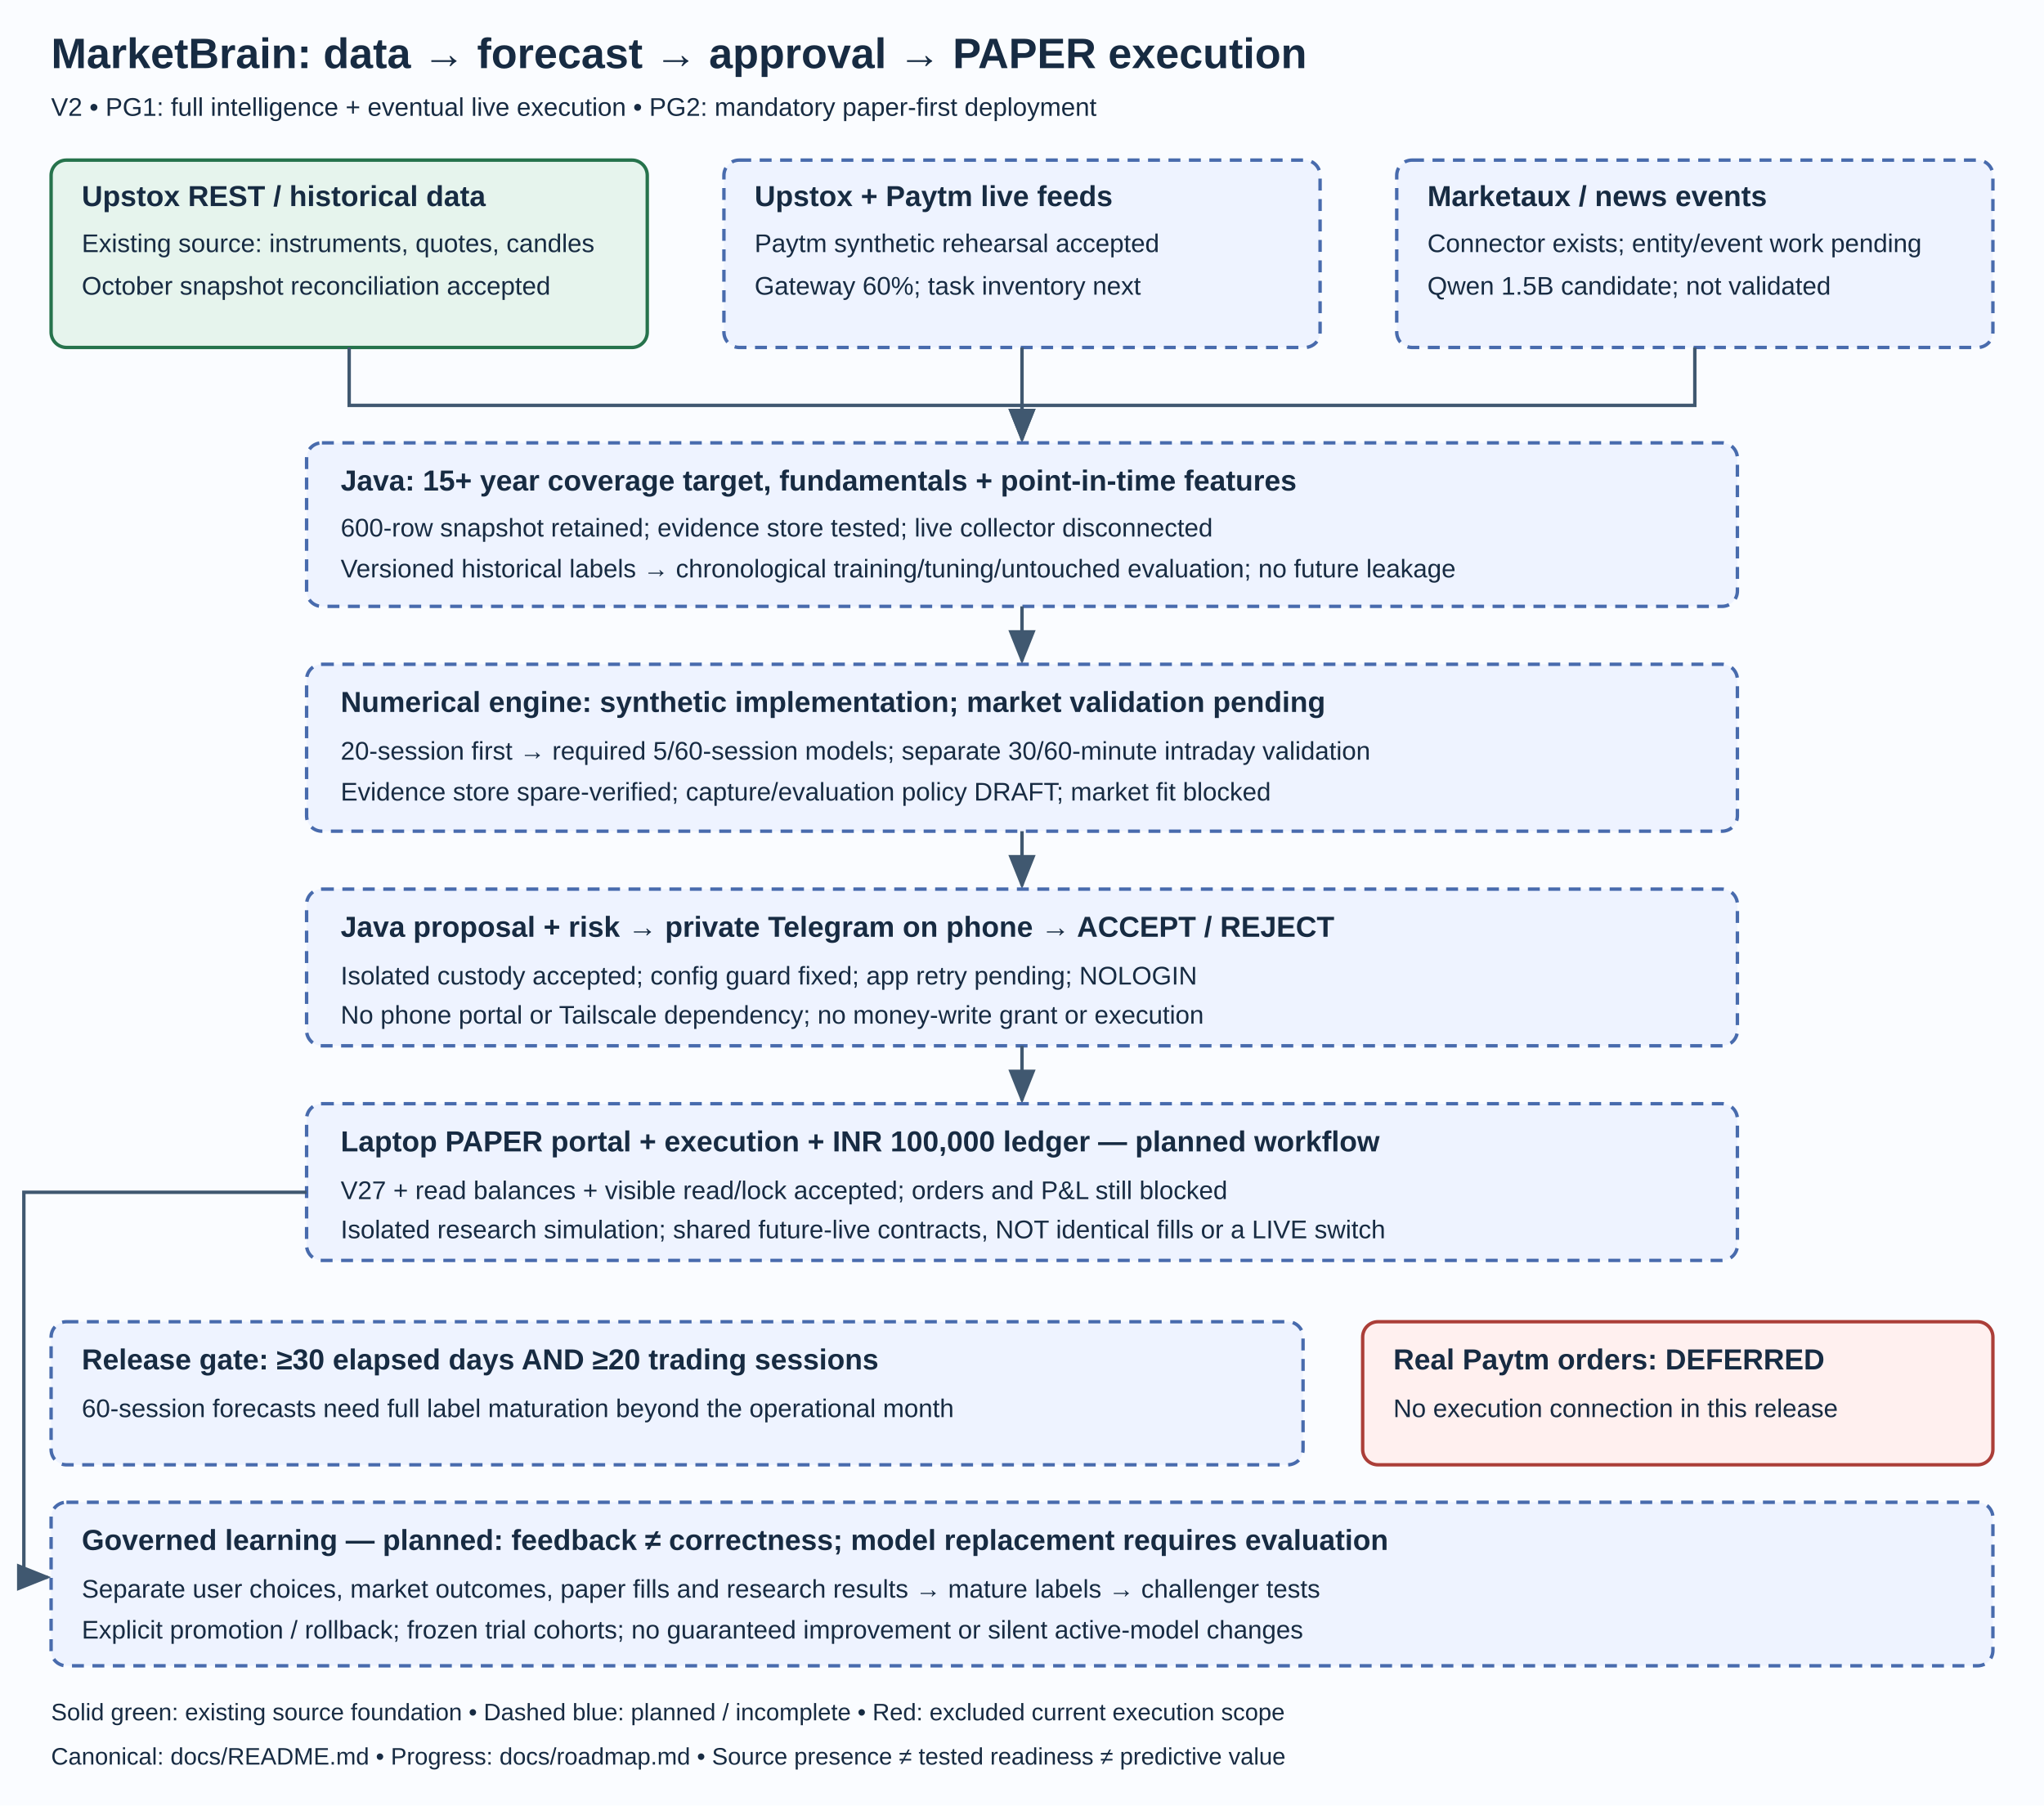
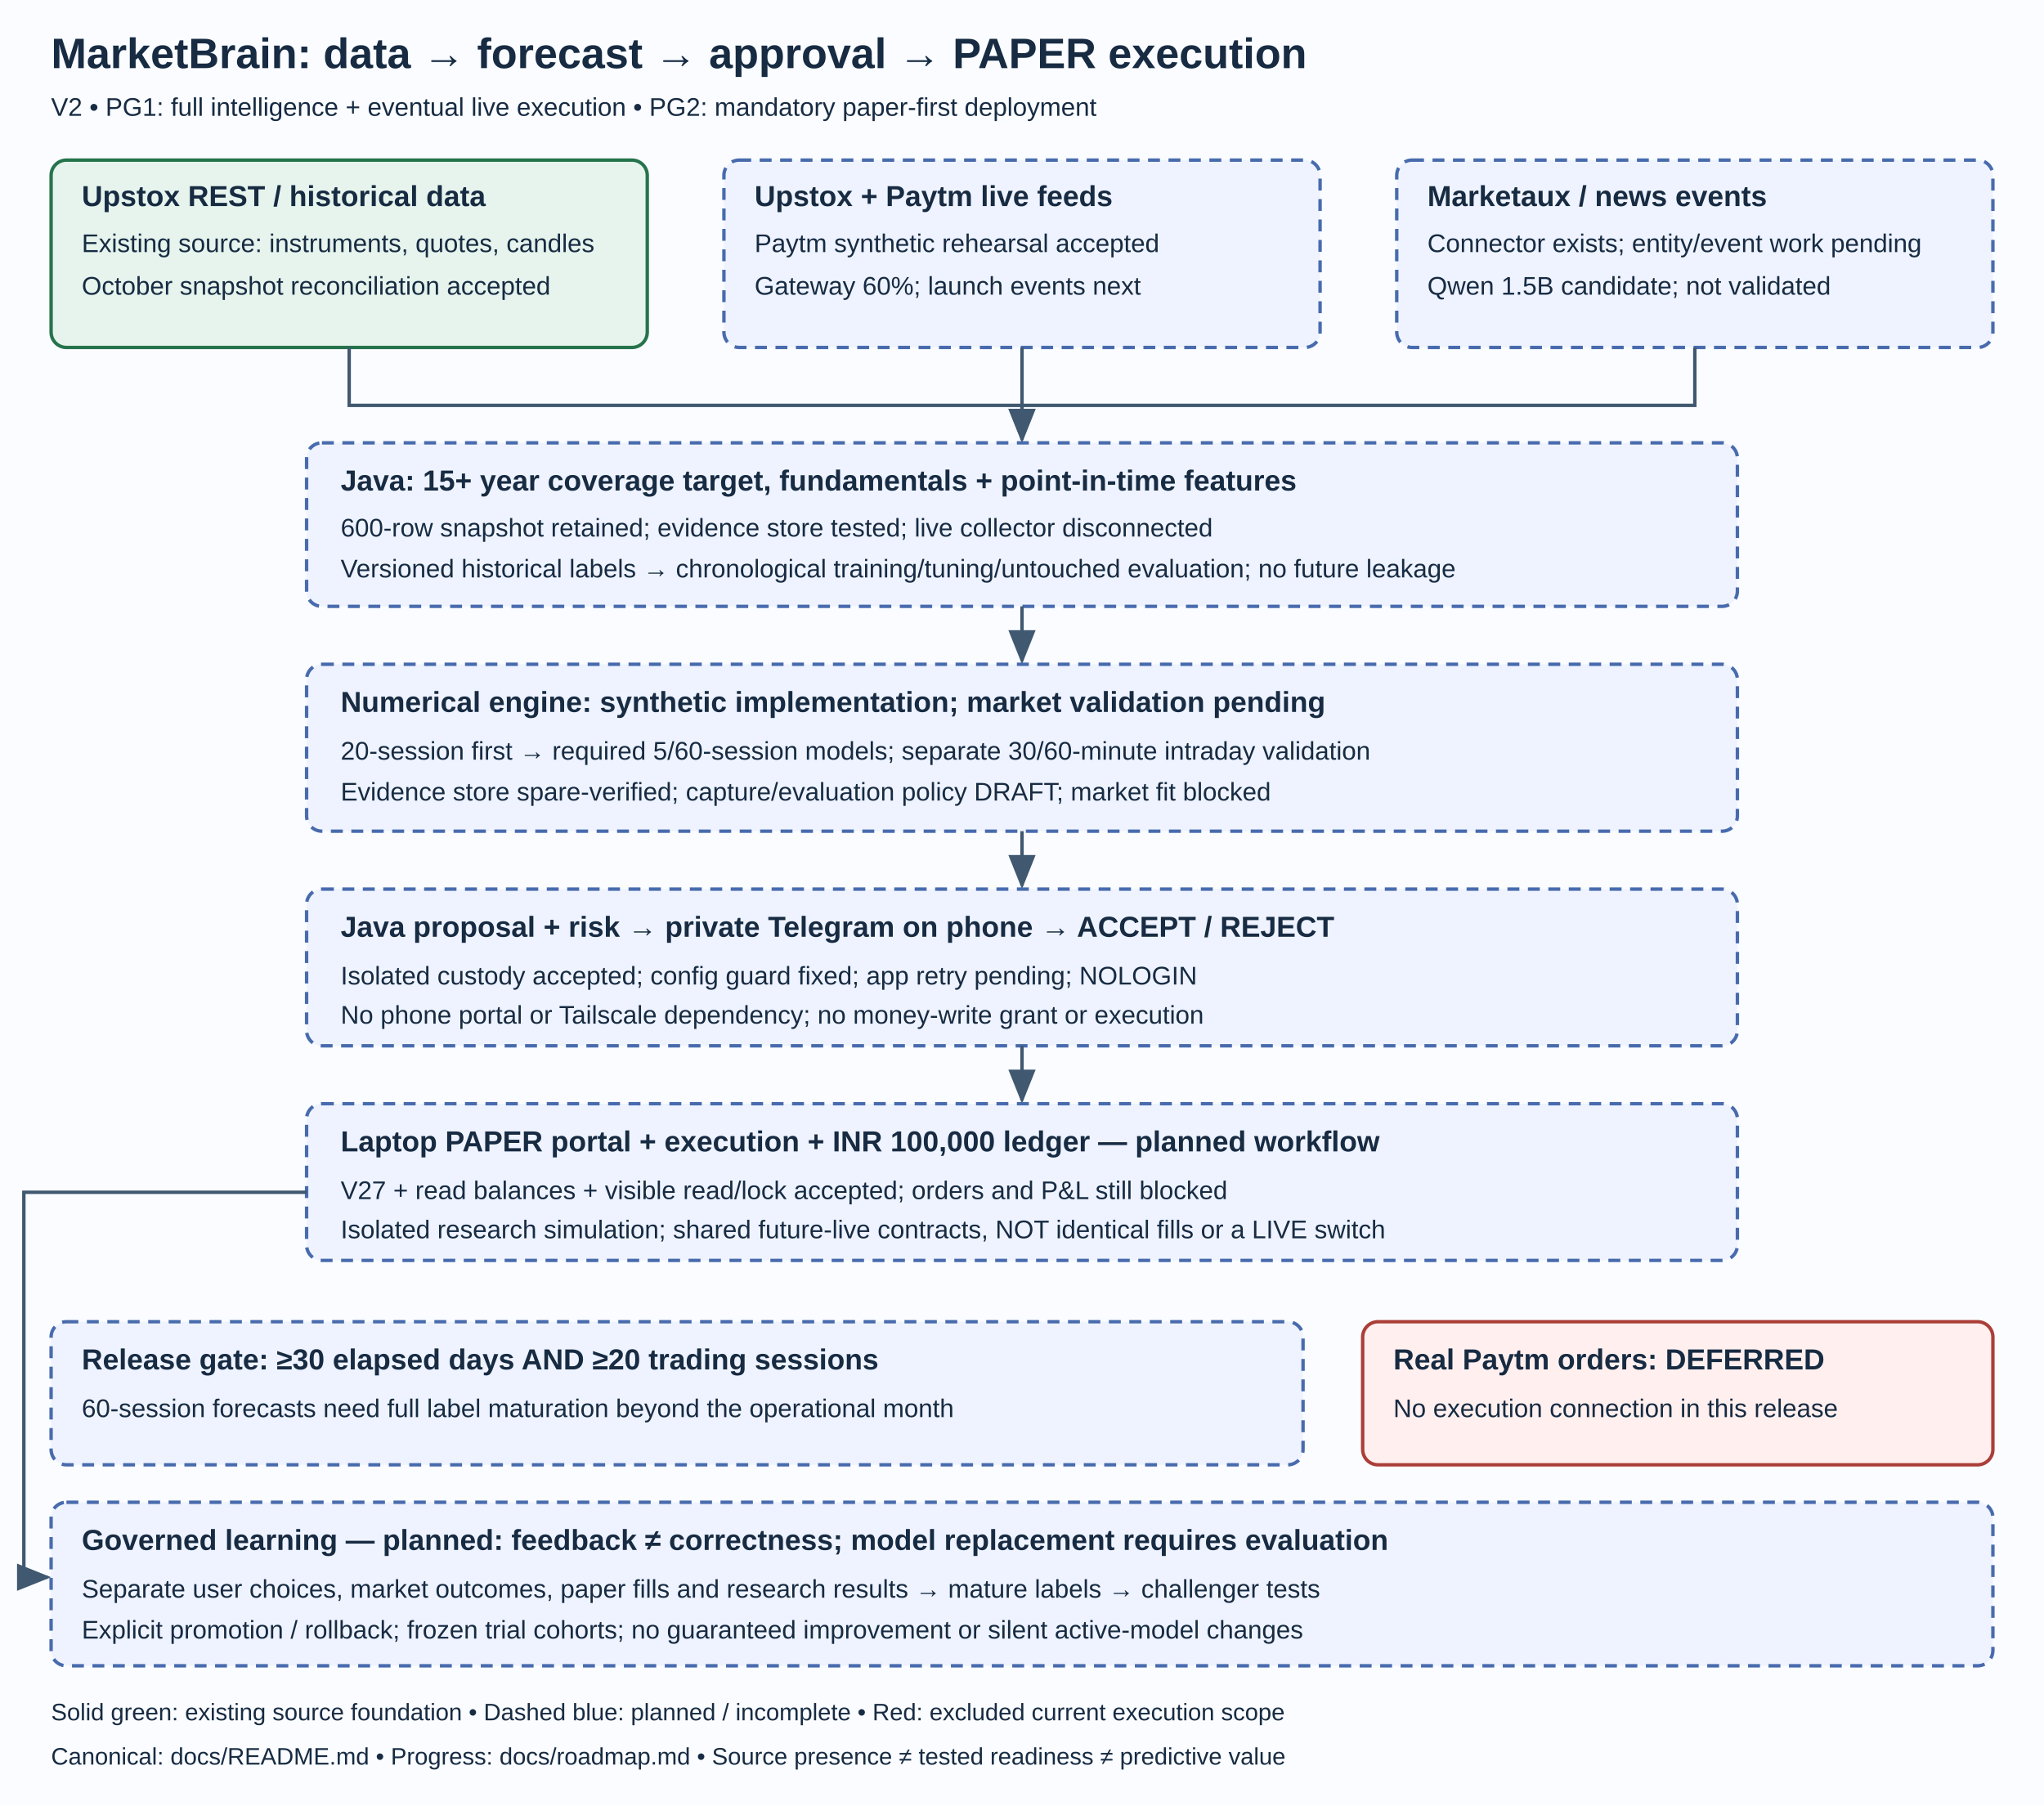
<svg xmlns="http://www.w3.org/2000/svg" width="1200" height="1060" viewBox="0 0 1200 1060" role="img" aria-labelledby="title desc">
  <defs>
    <marker id="arrow" markerWidth="10" markerHeight="8" refX="9" refY="4" orient="auto">
      <path d="M0,0 L10,4 L0,8 Z" fill="#405870" />
    </marker>
    <style>
      text { font-family: Arial, sans-serif; fill: #172b42; }
      .heading { font-size: 25px; font-weight: bold; }
      .label { font-size: 17px; font-weight: bold; }
      .body { font-size: 15px; }
      .small { font-size: 14px; }
      .existing { fill: #e6f4ed; stroke: #26734c; stroke-width: 2; }
      .planned { fill: #eef3ff; stroke: #486bad; stroke-width: 2; stroke-dasharray: 7 5; }
      .blocked { fill: #fff0ef; stroke: #ab3e38; stroke-width: 2; }
      .line { fill: none; stroke: #405870; stroke-width: 2; marker-end: url(#arrow); }
    </style>
  </defs>
  <rect width="1200" height="1060" fill="#fafcff" />
  <text x="30" y="40" class="heading">MarketBrain: data → forecast → approval → PAPER execution</text>
  <text x="30" y="68" class="body">V2 • PG1: full intelligence + eventual live execution • PG2: mandatory paper-first deployment</text>
  <rect x="30" y="94" width="350" height="110" rx="9" class="existing" />
  <text x="48" y="121" class="label">Upstox REST / historical data</text>
  <text x="48" y="148" class="body">Existing source: instruments, quotes, candles</text>
  <text x="48" y="173" class="body">October snapshot reconciliation accepted</text>
  <rect x="425" y="94" width="350" height="110" rx="9" class="planned" />
  <text x="443" y="121" class="label">Upstox + Paytm live feeds</text>
  <text x="443" y="148" class="body">Paytm synthetic rehearsal accepted</text>
-   <text x="443" y="173" class="body">Gateway 60%; task inventory next</text>
+   <text x="443" y="173" class="body">Gateway 60%; launch events next</text>
  <rect x="820" y="94" width="350" height="110" rx="9" class="planned" />
  <text x="838" y="121" class="label">Marketaux / news events</text>
  <text x="838" y="148" class="body">Connector exists; entity/event work pending</text>
  <text x="838" y="173" class="body">Qwen 1.5B candidate; not validated</text>
  <path d="M205 204 V238 H600 V258" class="line" />
  <path d="M600 204 V258" class="line" />
  <path d="M995 204 V238 H600" fill="none" stroke="#405870" stroke-width="2" />
  <rect x="180" y="260" width="840" height="96" rx="9" class="planned" />
  <text x="200" y="288" class="label">Java: 15+ year coverage target, fundamentals + point-in-time features</text>
  <text x="200" y="315" class="body">600-row snapshot retained; evidence store tested; live collector disconnected</text>
  <text x="200" y="339" class="body">Versioned historical labels → chronological training/tuning/untouched evaluation; no future leakage</text>
  <path d="M600 356 V388" class="line" />
  <rect x="180" y="390" width="840" height="98" rx="9" class="planned" />
  <text x="200" y="418" class="label">Numerical engine: synthetic implementation; market validation pending</text>
  <text x="200" y="446" class="body">20-session first → required 5/60-session models; separate 30/60-minute intraday validation</text>
  <text x="200" y="470" class="body">Evidence store spare-verified; capture/evaluation policy DRAFT; market fit blocked</text>
  <path d="M600 488 V520" class="line" />
  <rect x="180" y="522" width="840" height="92" rx="9" class="planned" />
  <text x="200" y="550" class="label">Java proposal + risk → private Telegram on phone → ACCEPT / REJECT</text>
  <text x="200" y="578" class="body">Isolated custody accepted; config guard fixed; app retry pending; NOLOGIN</text>
  <text x="200" y="601" class="body">No phone portal or Tailscale dependency; no money-write grant or execution</text>
  <path d="M600 614 V646" class="line" />
  <rect x="180" y="648" width="840" height="92" rx="9" class="planned" />
  <text x="200" y="676" class="label">Laptop PAPER portal + execution + INR 100,000 ledger — planned workflow</text>
  <text x="200" y="704" class="body">V27 + read balances + visible read/lock accepted; orders and P&amp;L still blocked</text>
  <text x="200" y="727" class="body">Isolated research simulation; shared future-live contracts, NOT identical fills or a LIVE switch</text>
  <rect x="30" y="776" width="735" height="84" rx="9" class="planned" />
  <text x="48" y="804" class="label">Release gate: ≥30 elapsed days AND ≥20 trading sessions</text>
  <text x="48" y="832" class="body">60-session forecasts need full label maturation beyond the operational month</text>
  <rect x="800" y="776" width="370" height="84" rx="9" class="blocked" />
  <text x="818" y="804" class="label">Real Paytm orders: DEFERRED</text>
  <text x="818" y="832" class="body">No execution connection in this release</text>
  <path d="M180 700 H14 V926 H28" class="line" />
  <rect x="30" y="882" width="1140" height="96" rx="9" class="planned" />
  <text x="48" y="910" class="label">Governed learning — planned: feedback ≠ correctness; model replacement requires evaluation</text>
  <text x="48" y="938" class="body">Separate user choices, market outcomes, paper fills and research results → mature labels → challenger tests</text>
  <text x="48" y="962" class="body">Explicit promotion / rollback; frozen trial cohorts; no guaranteed improvement or silent active-model changes</text>
  <text x="30" y="1010" class="small">Solid green: existing source foundation • Dashed blue: planned / incomplete • Red: excluded current execution scope</text>
  <text x="30" y="1036" class="small">Canonical: docs/README.md • Progress: docs/roadmap.md • Source presence ≠ tested readiness ≠ predictive value</text>
</svg>
